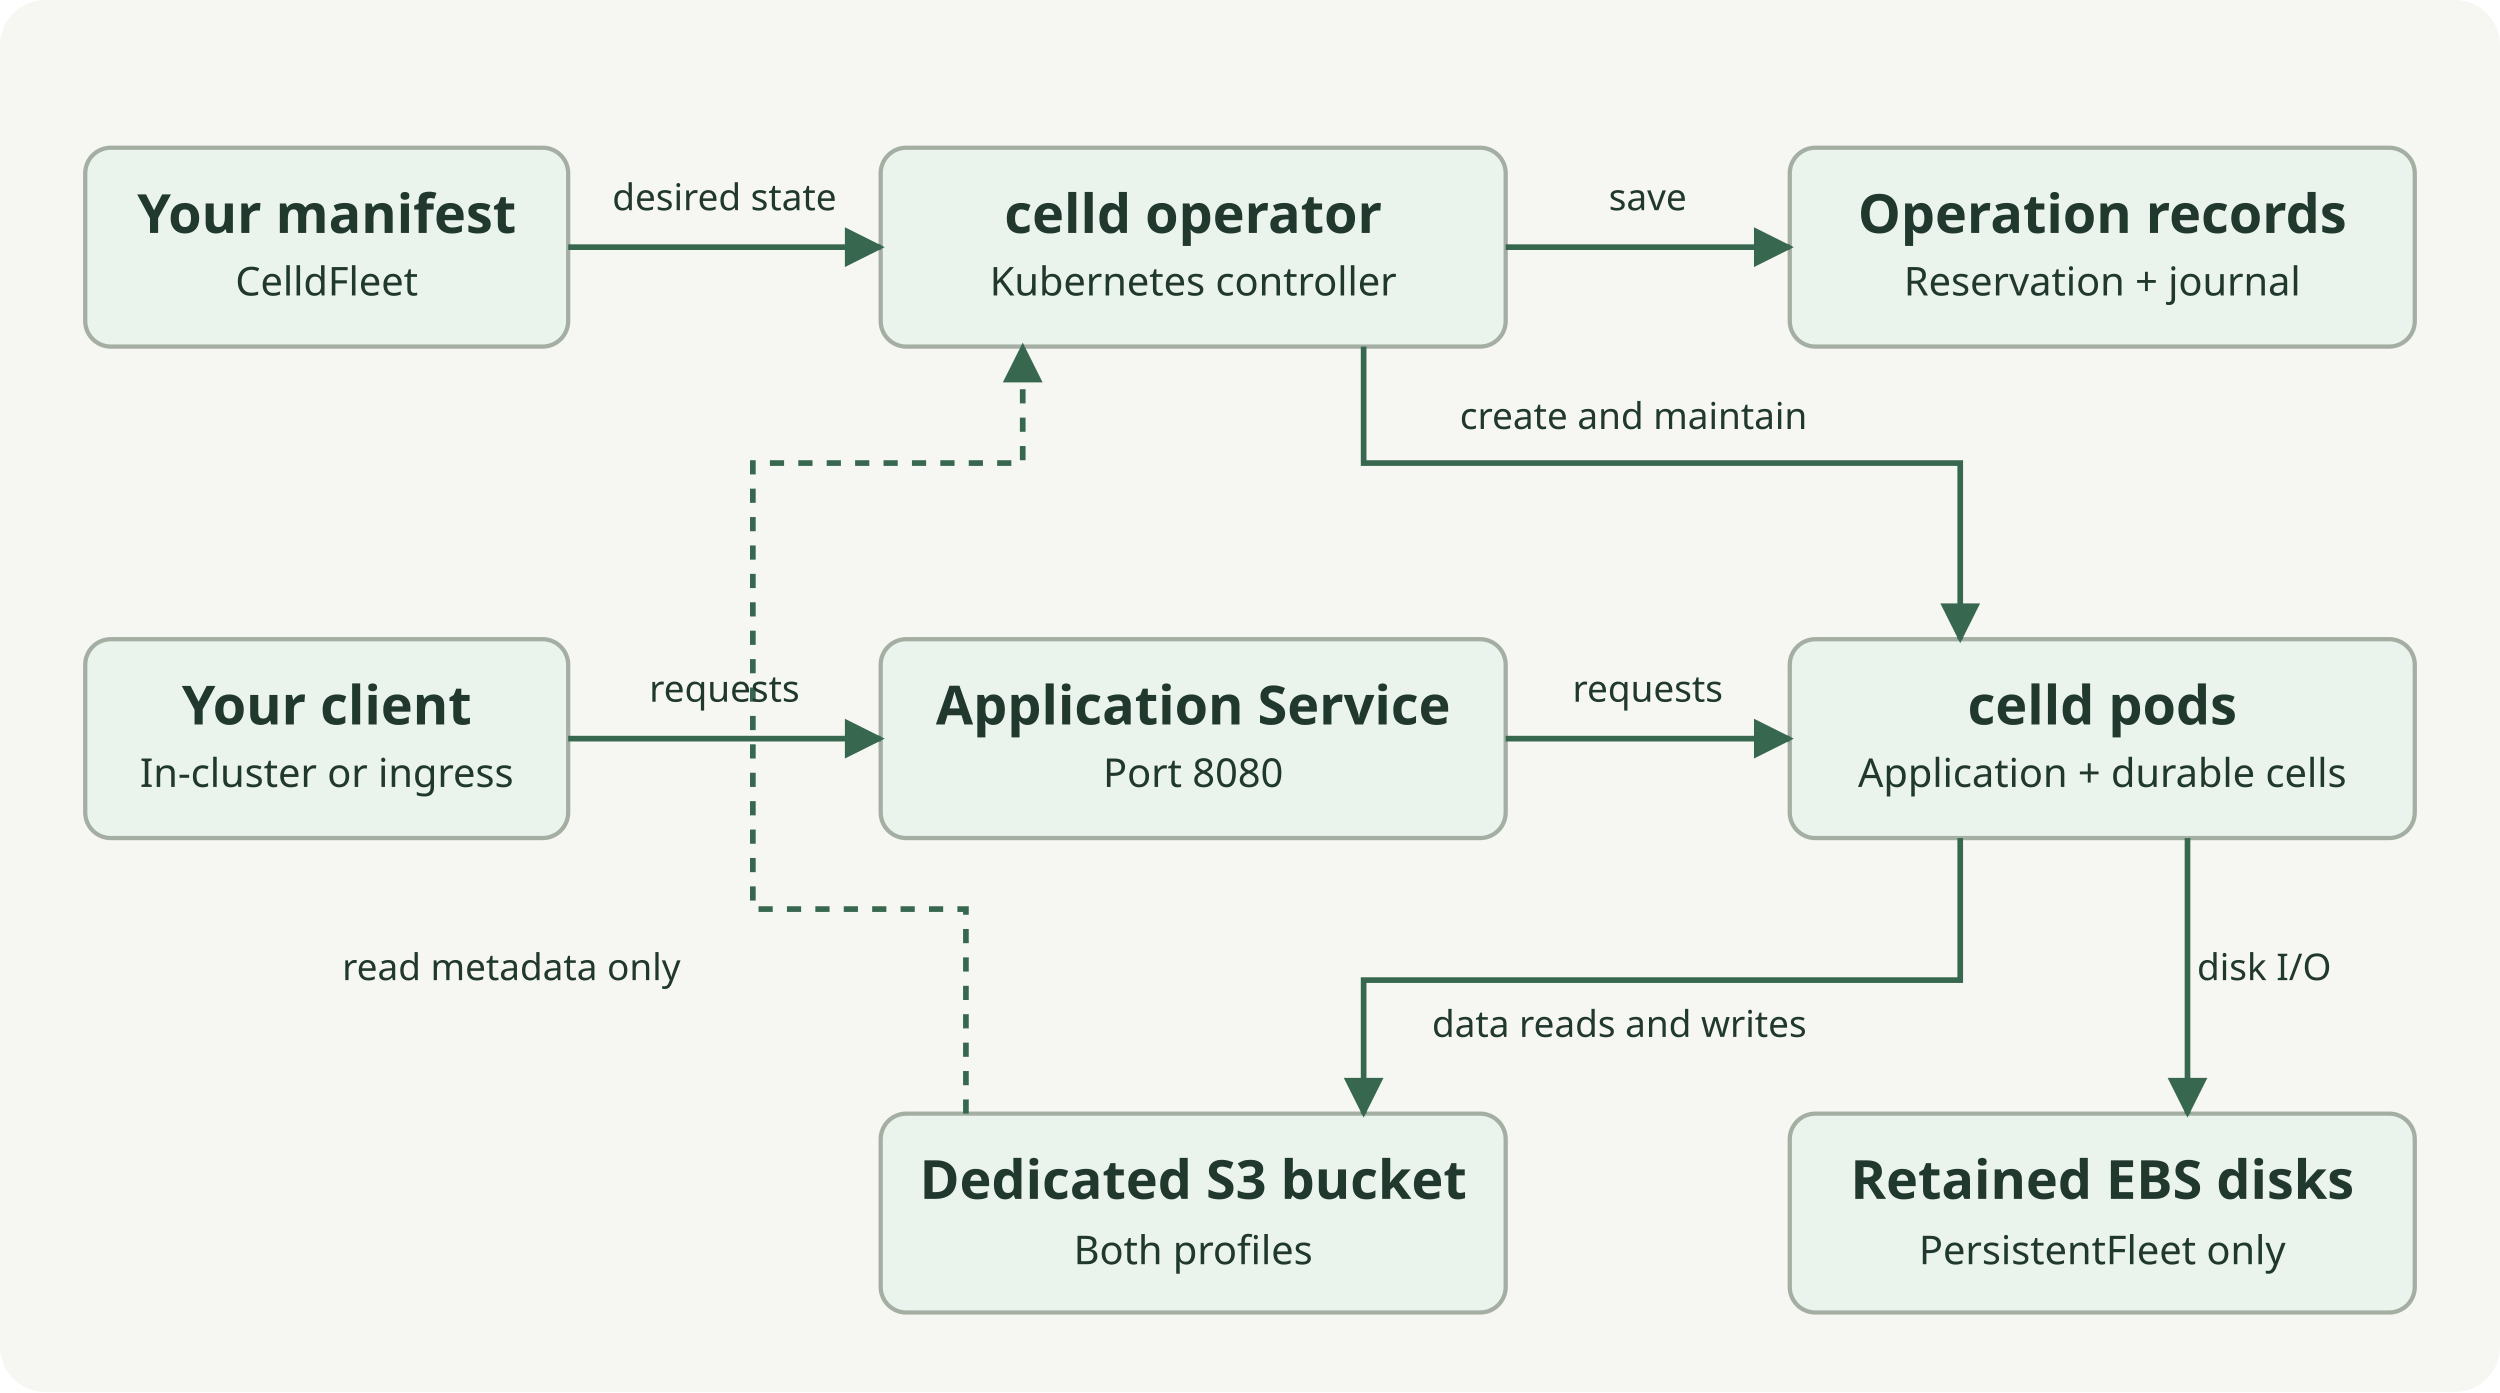
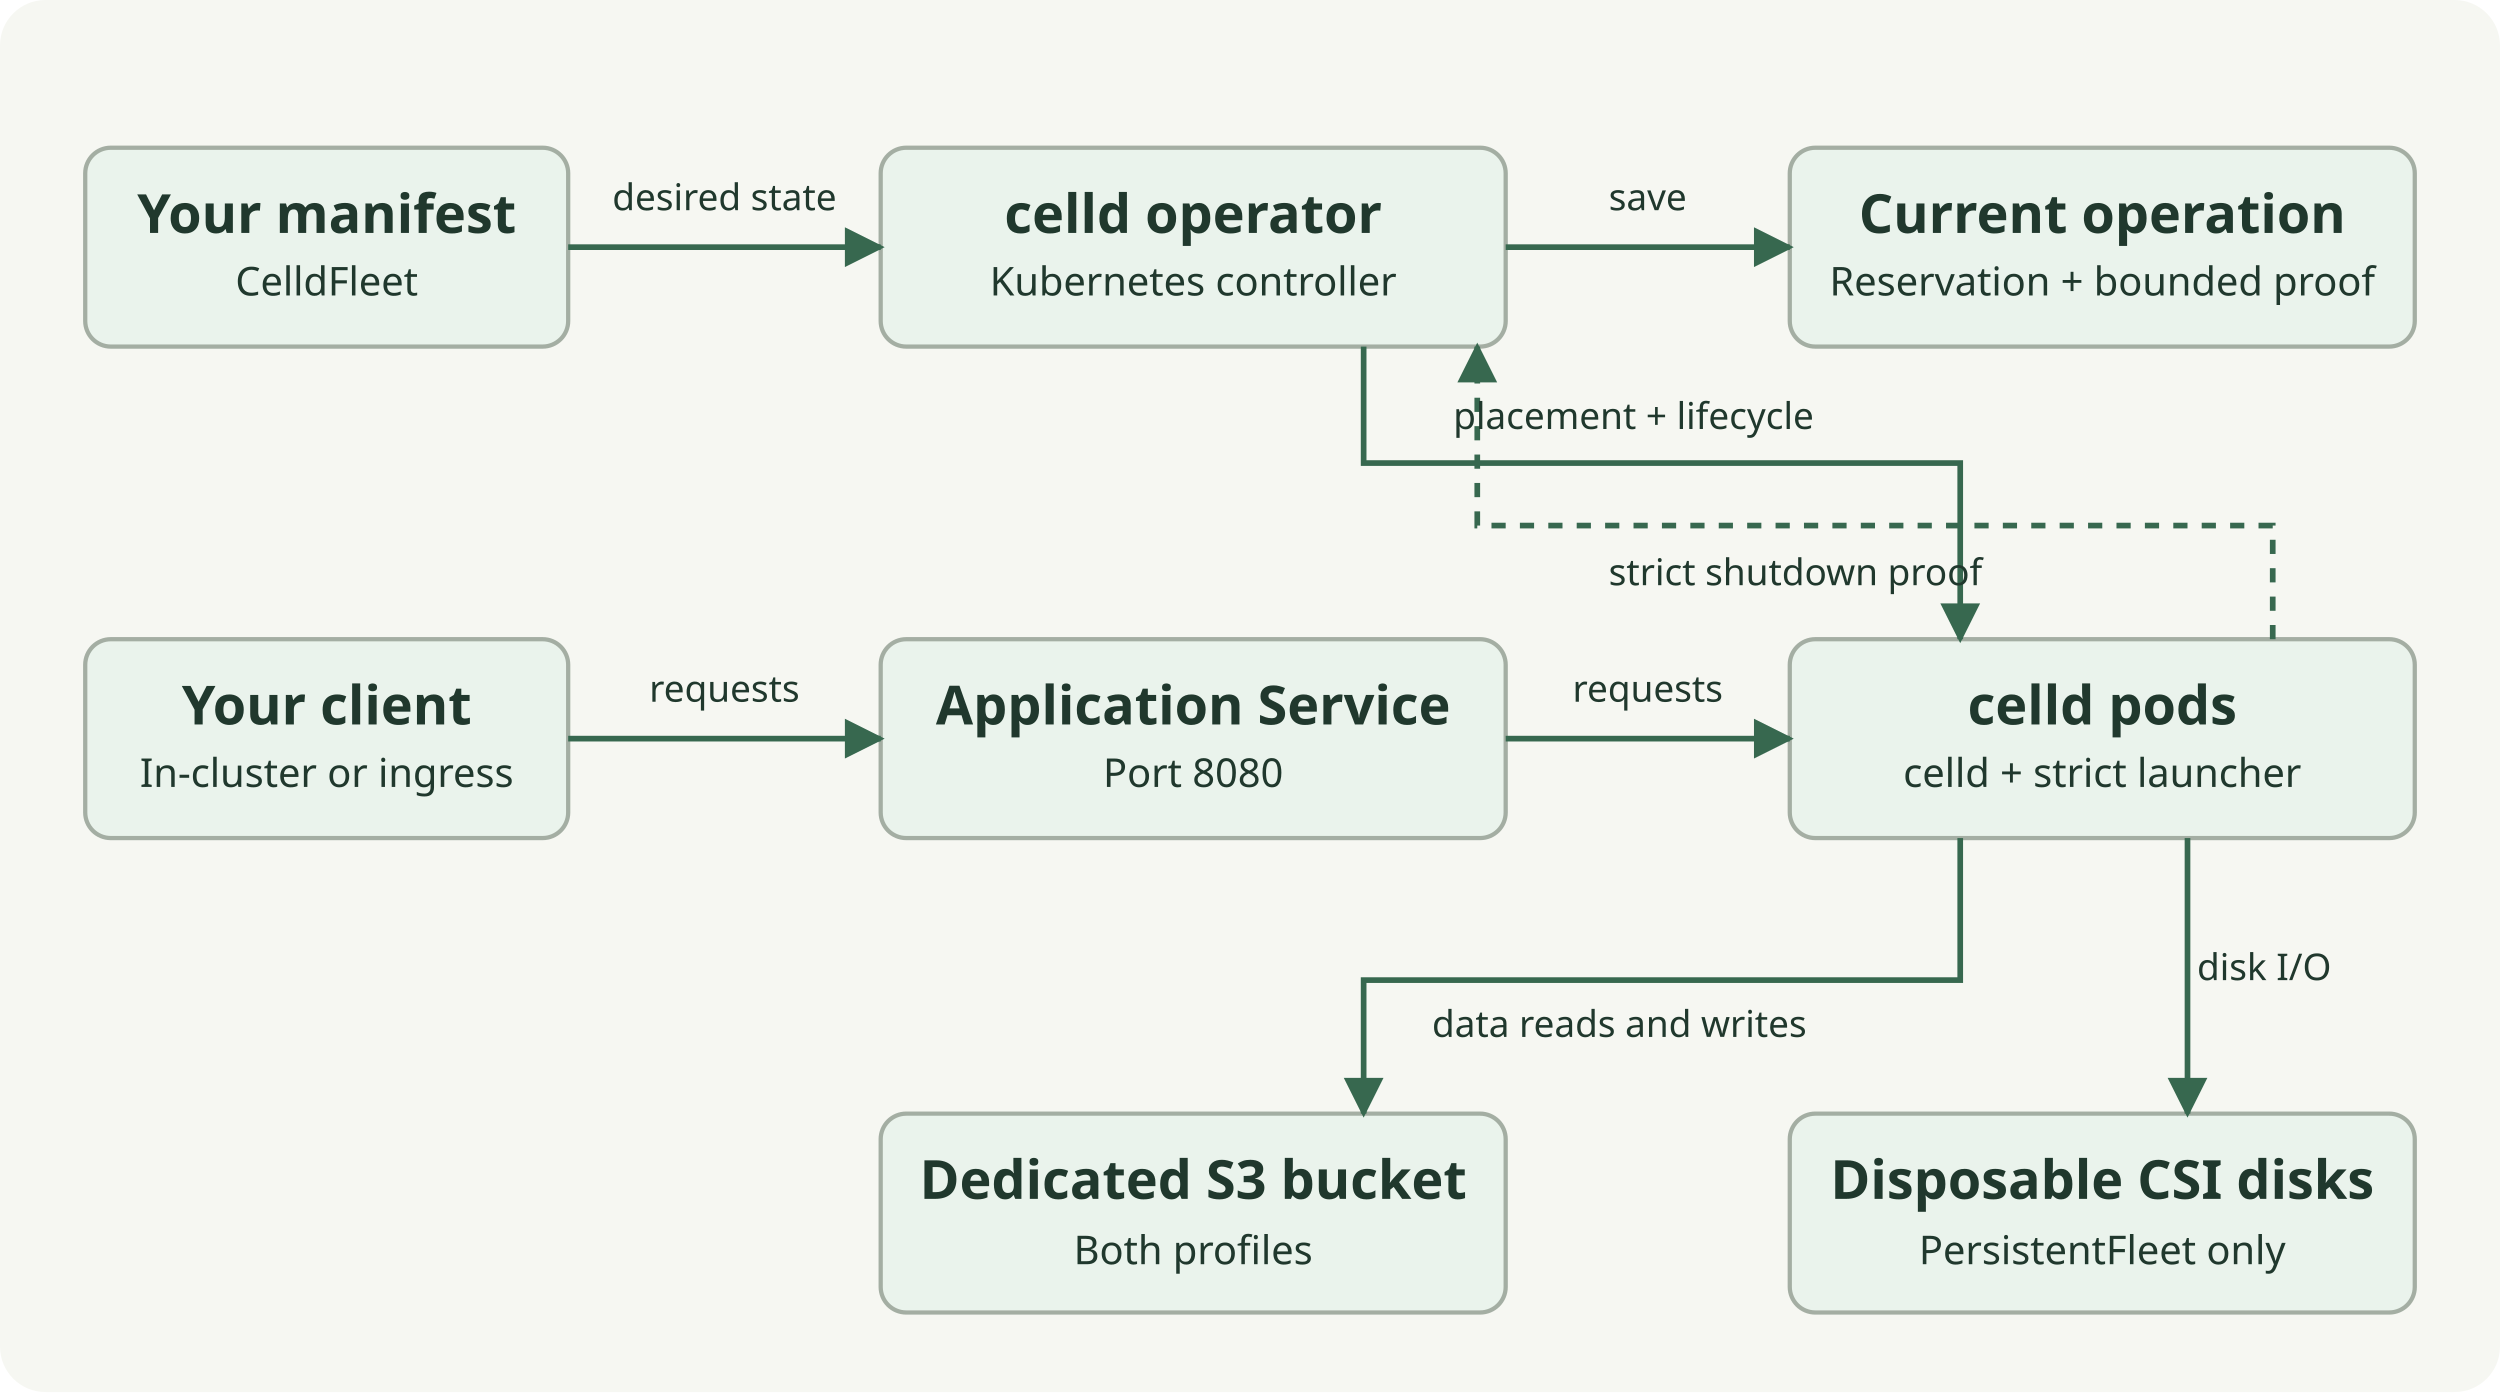
<svg xmlns="http://www.w3.org/2000/svg" viewBox="0 0 880 490" role="img" aria-labelledby="title description">
  <defs>
    <marker id="arrow" viewBox="0 0 10 10" refX="9" refY="5" markerWidth="7" markerHeight="7" orient="auto-start-reverse">
      <path d="M 0 0 L 10 5 L 0 10 z" fill="#37684f" />
    </marker>
  </defs>
  <rect width="880" height="490" rx="16" fill="#f6f7f2" />
  <g font-family="system-ui, sans-serif" fill="#20382d" text-anchor="middle">
    <g fill="#eaf3ec" stroke="#a4aea3" stroke-width="1.5">
      <rect x="30" y="52" width="170" height="70" rx="9" />
      <rect x="310" y="52" width="220" height="70" rx="9" />
      <rect x="630" y="52" width="220" height="70" rx="9" />
      <rect x="30" y="225" width="170" height="70" rx="9" />
      <rect x="310" y="225" width="220" height="70" rx="9" />
      <rect x="630" y="225" width="220" height="70" rx="9" />
      <rect x="310" y="392" width="220" height="70" rx="9" />
      <rect x="630" y="392" width="220" height="70" rx="9" />
    </g>
    <g font-size="19" font-weight="600">
      <text x="115" y="82">Your manifest</text>
      <text x="420" y="82">celld operator</text>
-       <text x="740" y="82">Operation records</text>
+       <text x="740" y="82">Current operation</text>
      <text x="115" y="255">Your client</text>
      <text x="420" y="255">Application Service</text>
      <text x="740" y="255">celld pods</text>
      <text x="420" y="422">Dedicated S3 bucket</text>
-       <text x="740" y="422">Retained EBS disks</text>
+       <text x="740" y="422">Disposable CSI disks</text>
    </g>
    <g font-size="14">
      <text x="115" y="104">CelldFleet</text>
      <text x="420" y="104">Kubernetes controller</text>
-       <text x="740" y="104">Reservation + journal</text>
+       <text x="740" y="104">Reservation + bounded proof</text>
      <text x="115" y="277">In-cluster or ingress</text>
      <text x="420" y="277">Port 8080</text>
-       <text x="740" y="277">Application + durable cells</text>
+       <text x="740" y="277">celld + strict launcher</text>
      <text x="420" y="445">Both profiles</text>
      <text x="740" y="445">PersistentFleet only</text>
    </g>
    <g stroke="#37684f" stroke-width="2" fill="none" marker-end="url(#arrow)">
      <path d="M200 87 H310" />
      <path d="M530 87 H630" />
      <path d="M200 260 H310" />
      <path d="M530 260 H630" />
      <path d="M480 122 V163 H690 V225" />
      <path d="M690 295 V345 H480 V392" />
      <path d="M770 295 V392" />
-       <path d="M340 392 V320 H265 V163 H360 V122" stroke-dasharray="5 5" />
+       <path d="M800 225 V185 H520 V122" stroke-dasharray="5 5" />
    </g>
    <g font-size="13">
      <text x="255" y="74">desired state</text>
      <text x="580" y="74">save</text>
      <text x="255" y="247">requests</text>
      <text x="580" y="247">requests</text>
-       <text x="575" y="151">create and maintain</text>
+       <text x="575" y="151">placement + lifecycle</text>
      <text x="570" y="365">data reads and writes</text>
      <text x="797" y="345">disk I/O</text>
-       <text x="180" y="345">read metadata only</text>
+       <text x="632" y="206">strict shutdown proof</text>
    </g>
  </g>
</svg>
